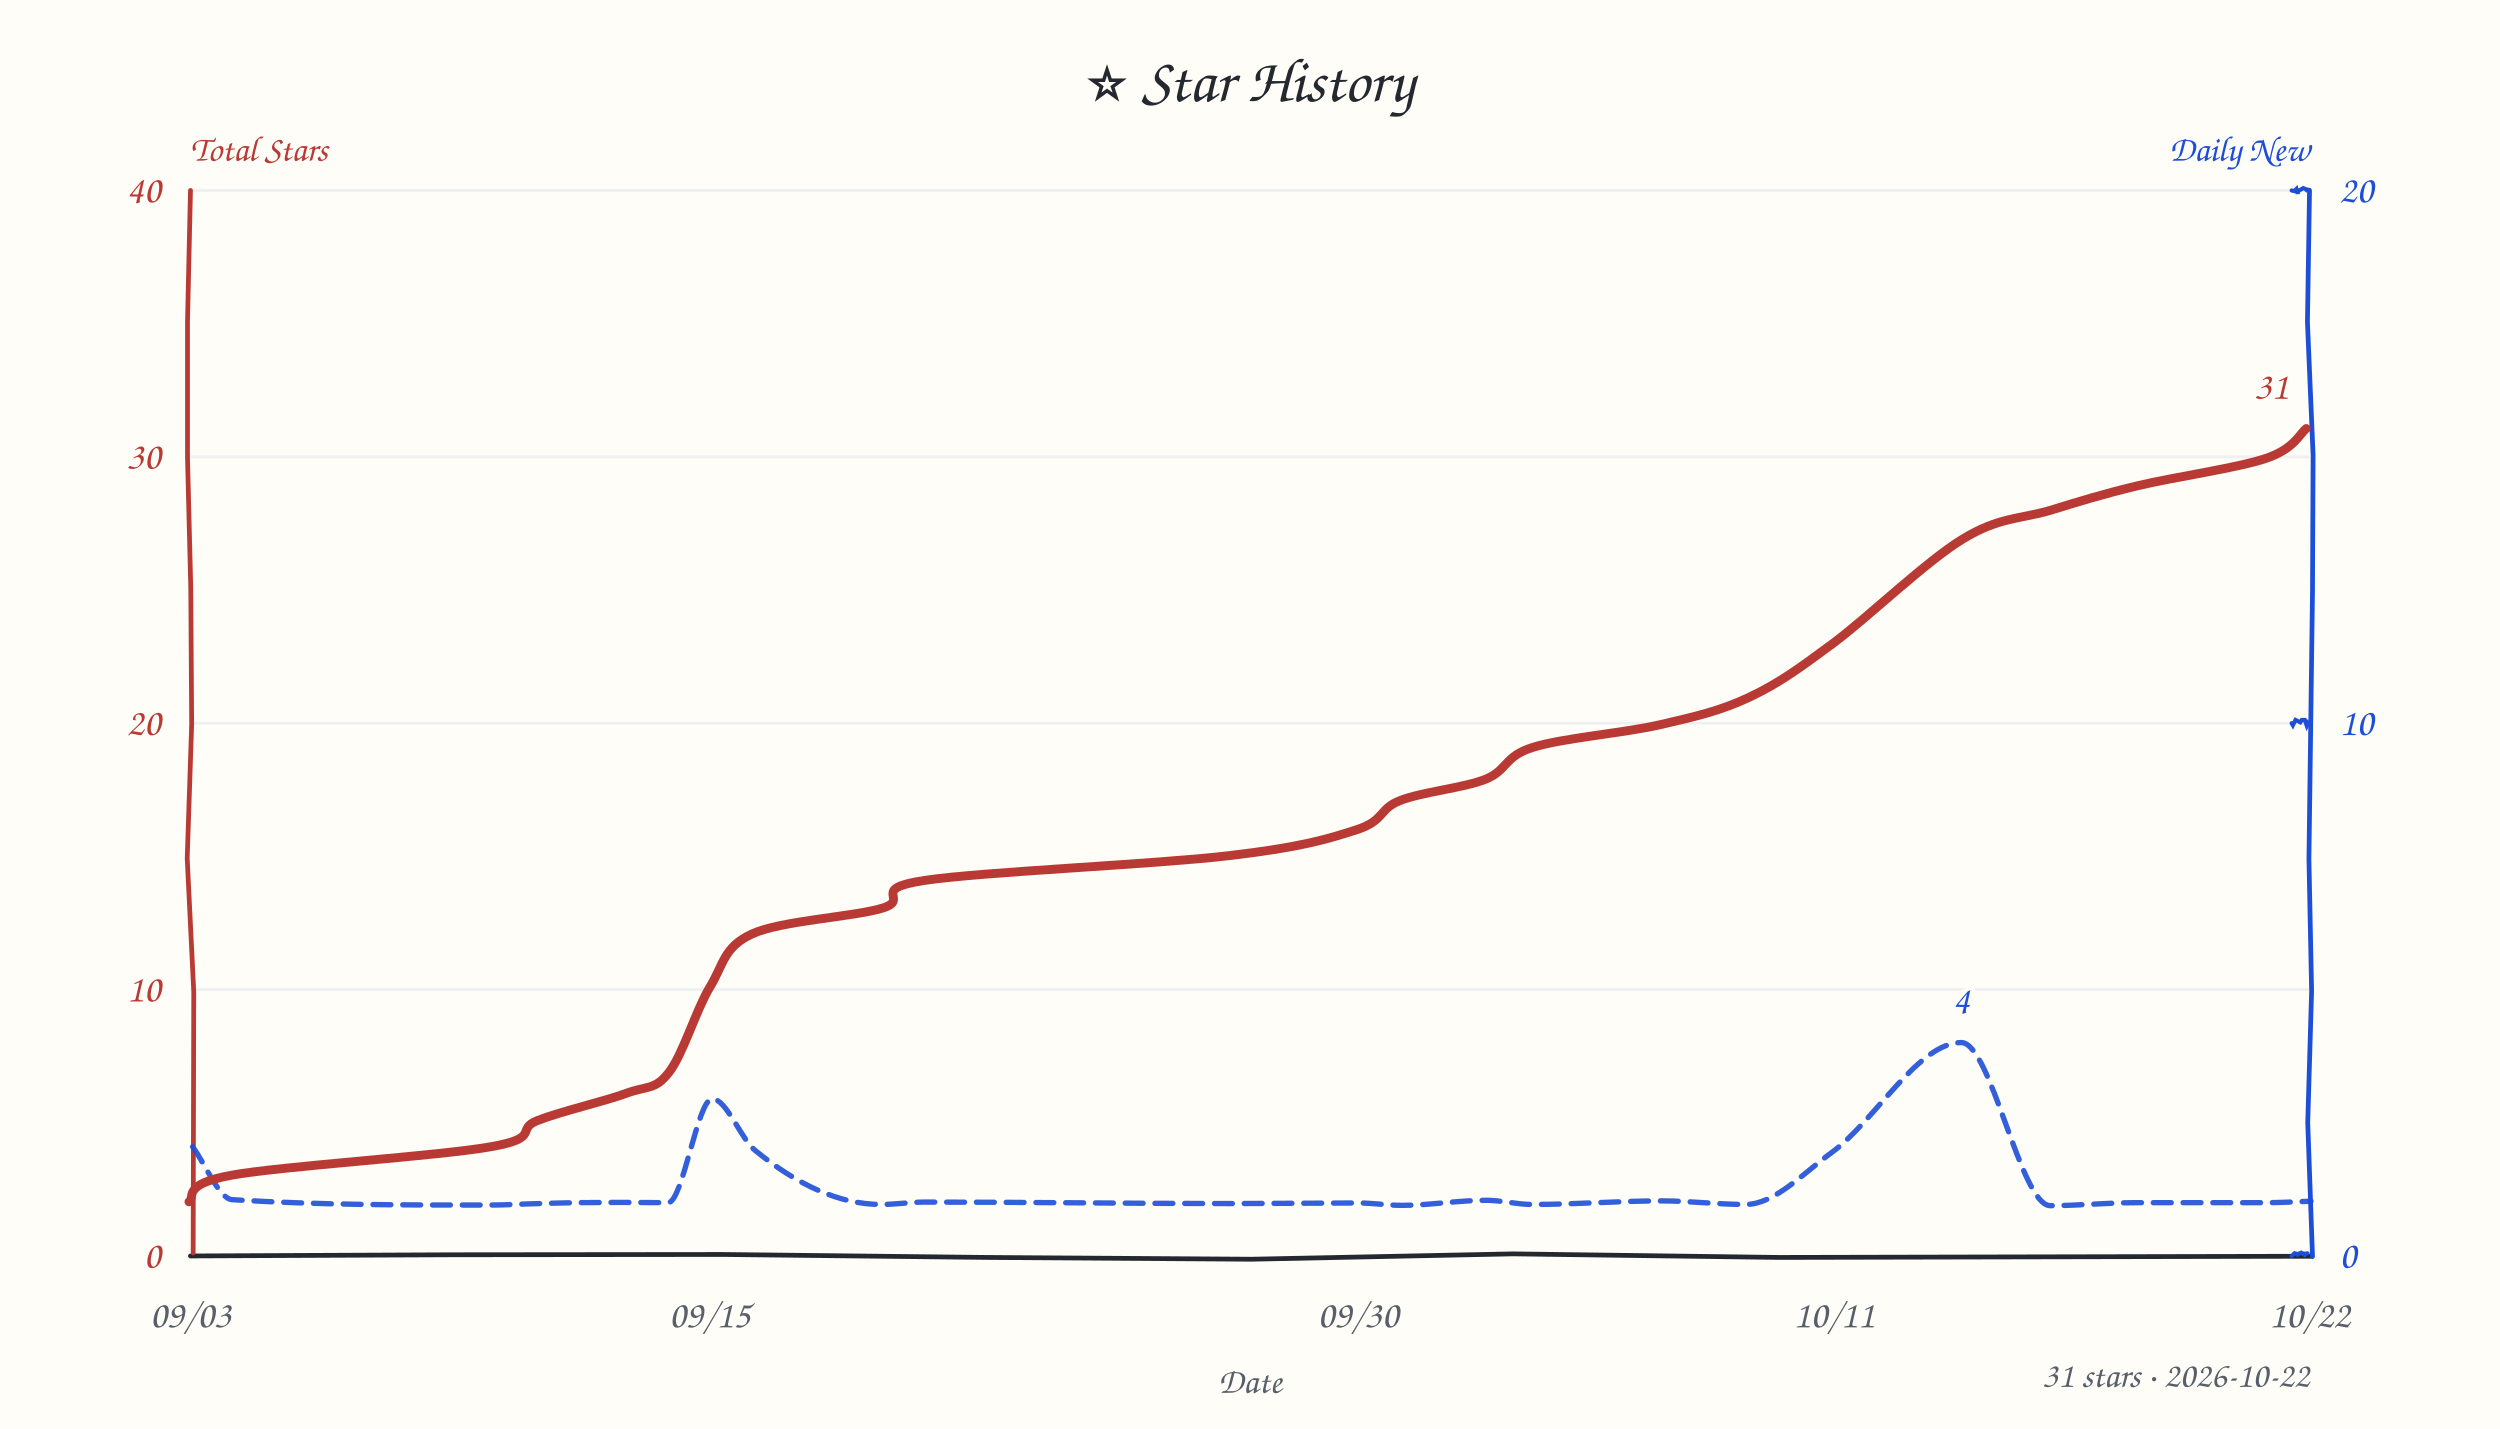
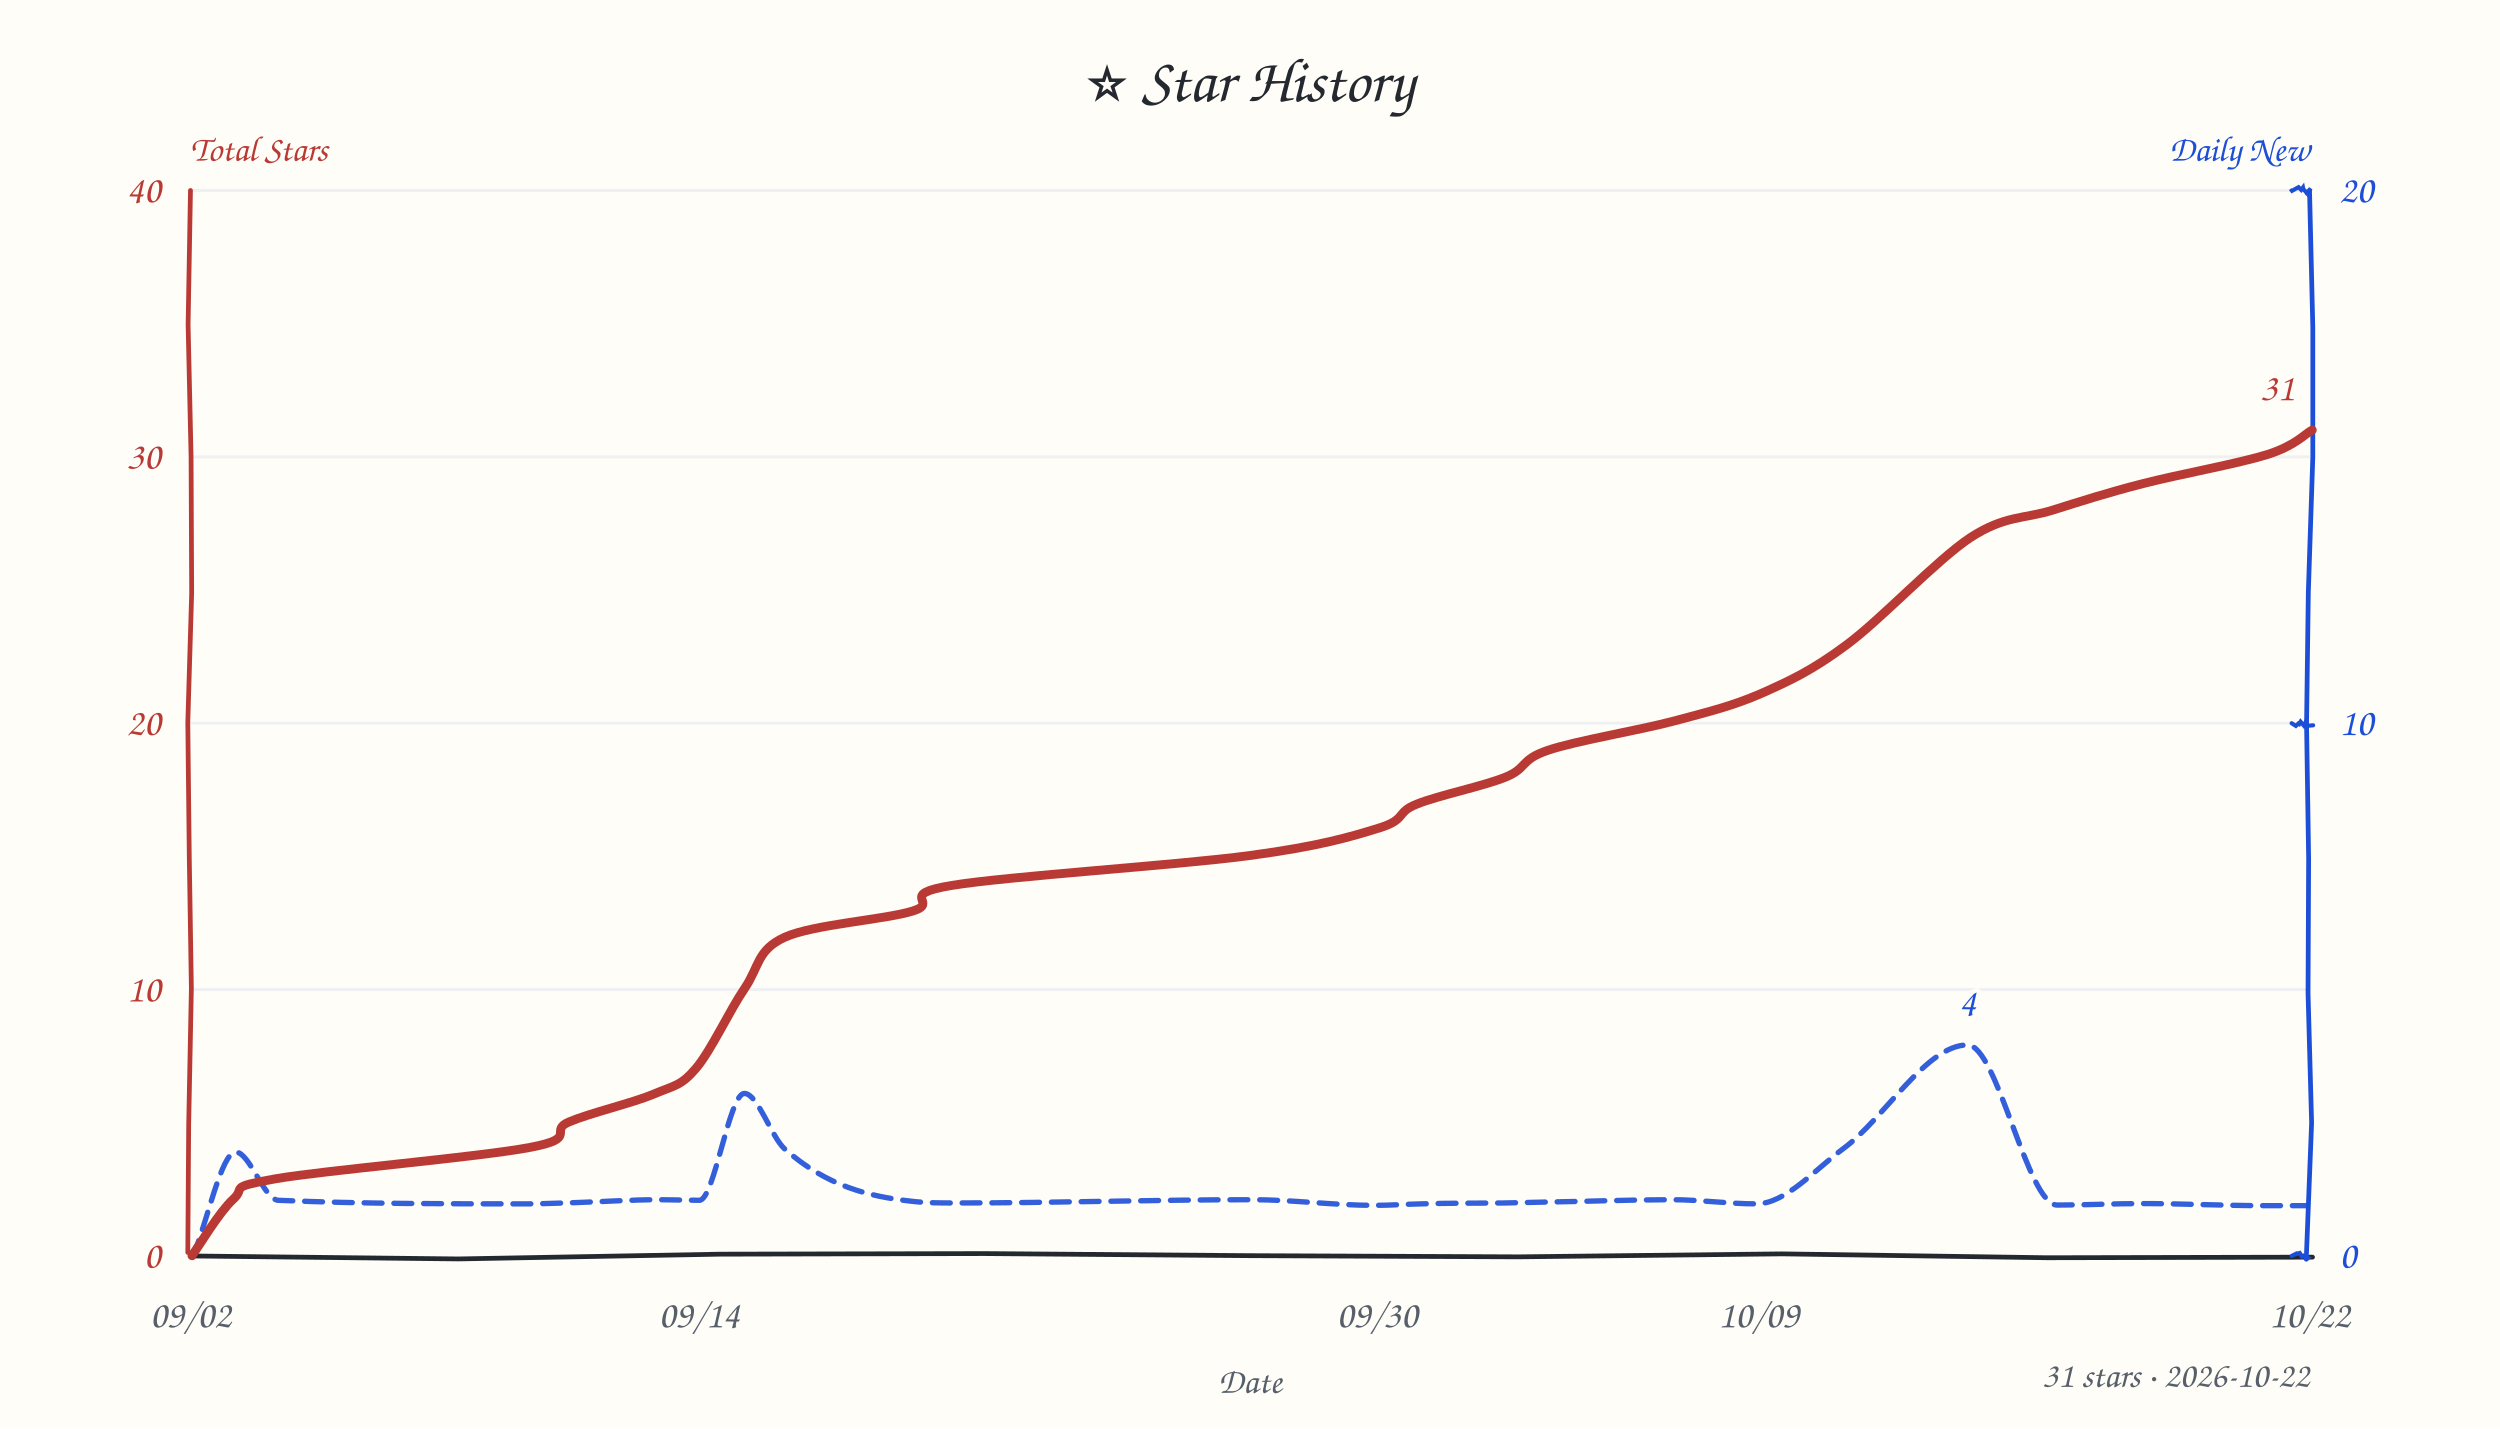
<svg xmlns="http://www.w3.org/2000/svg" width="840" height="480" viewBox="0 0 840 480" fill="#24292f">
  <style>text{font-family:"Comic Sans MS","Comic Sans","Chalkboard SE","Marker Felt","Segoe Print",cursive}</style>
  <rect width="100%" height="100%" fill="#fffdf7" />
  <text x="420" y="34" text-anchor="middle" font-size="21">⭐ Star History</text>
  <text x="64" y="54" font-size="12" font-weight="600" fill="#b93a34">Total Stars</text>
  <text x="776" y="54" text-anchor="end" font-size="12" font-weight="600" fill="#1d4ed8">Daily New</text>
  <line x1="64" y1="332.5" x2="776" y2="332.5" stroke="#e8ebf0" stroke-width="1" opacity="0.7" />
  <line x1="64" y1="243.0" x2="776" y2="243.0" stroke="#e8ebf0" stroke-width="1" opacity="0.7" />
  <line x1="64" y1="153.5" x2="776" y2="153.5" stroke="#e8ebf0" stroke-width="1" opacity="0.7" />
  <line x1="64" y1="64.0" x2="776" y2="64.0" stroke="#e8ebf0" stroke-width="1" opacity="0.7" />
-   <path d="M 64 422 L 152.0 421.6 L 242.8 421.5 L 331.6 422.5 L 420.4 423.1 L 508.4 421.3 L 597.8 422.5 L 686.9 422.3 L 776.6 422.1" stroke="#24292f" stroke-width="1.6" fill="none" stroke-linecap="round" />
-   <path d="M 64 64 L 63.0 108.1 L 63.0 153.8 L 64.1 197.6 L 64.4 243.4 L 62.9 288.4 L 65.1 333.2 L 65.0 378.3 L 64.9 421.0" stroke="#b93a34" stroke-width="1.6" fill="none" stroke-linecap="round" data-axis="total" />
-   <path d="M 776 64 L 775.3 108.2 L 777.2 153.0 L 777.0 198.6 L 776.4 243.8 L 775.8 288.6 L 776.7 333.0 L 775.4 377.2 L 777.0 422.2" stroke="#1d4ed8" stroke-width="1.6" fill="none" stroke-linecap="round" data-axis="daily" />
-   <path d="M 770 422 L 771.0 421.1 L 772.5 421.5 L 771.5 421.6 L 773.2 420.9 L 774.9 422.0 L 773.6 421.1 L 774.6 421.3 L 775.3 421.1" stroke="#1d4ed8" stroke-width="1.4" fill="none" stroke-linecap="round" />
-   <path d="M 770 243 L 770.4 243.7 L 771.3 241.9 L 772.9 242.7 L 773.4 241.9 L 774.4 241.9 L 775.1 243.9 L 775.2 243.7 L 775.1 242.4" stroke="#1d4ed8" stroke-width="1.4" fill="none" stroke-linecap="round" />
-   <path d="M 770 64 L 770.9 64.2 L 771.6 63.5 L 772.0 65.1 L 772.2 64.2 L 773.9 63.2 L 774.8 63.6 L 776.3 63.9 L 775.1 64.0" stroke="#1d4ed8" stroke-width="1.4" fill="none" stroke-linecap="round" />
+   <path d="M 64 422 L 154.0 423.0 L 242.0 421.4 L 330.6 421.2 L 419.7 421.9 L 510.1 422.3 L 598.7 421.3 L 687.8 422.6 L 777.0 422.4" stroke="#24292f" stroke-width="1.6" fill="none" stroke-linecap="round" />
+   <path d="M 64 64 L 63.2 109.1 L 64.2 153.4 L 64.4 199.3 L 63.1 242.8 L 63.6 288.1 L 64.3 332.1 L 63.4 377.7 L 63.1 420.8" stroke="#b93a34" stroke-width="1.6" fill="none" stroke-linecap="round" data-axis="total" />
+   <path d="M 776 64 L 777.1 109.9 L 777.1 153.7 L 775.6 198.9 L 775.0 243.3 L 775.7 288.5 L 775.5 333.7 L 776.7 377.3 L 774.9 423.1" stroke="#1d4ed8" stroke-width="1.6" fill="none" stroke-linecap="round" data-axis="daily" />
+   <path d="M 770 422 L 771.6 421.2 L 771.7 421.3 L 772.7 421.0 L 773.7 422.7 L 773.6 421.8 L 773.5 421.7 L 775.5 422.7 L 775.4 422.8" stroke="#1d4ed8" stroke-width="1.4" fill="none" stroke-linecap="round" />
+   <path d="M 770 243 L 771.4 243.9 L 772.7 242.7 L 772.2 243.9 L 773.0 242.5 L 774.1 243.8 L 775.1 241.9 L 774.7 243.9 L 777.2 243.7" stroke="#1d4ed8" stroke-width="1.4" fill="none" stroke-linecap="round" />
+   <path d="M 770 64 L 769.6 64.4 L 772.3 62.9 L 773.2 63.8 L 773.8 63.0 L 773.9 63.5 L 775.3 65.1 L 776.4 63.3 L 775.1 65.0" stroke="#1d4ed8" stroke-width="1.4" fill="none" stroke-linecap="round" />
  <text x="54" y="426.0" text-anchor="end" font-size="13" fill="#b93a34" data-axis="total">0</text>
  <text x="54" y="336.5" text-anchor="end" font-size="13" fill="#b93a34" data-axis="total">10</text>
  <text x="54" y="247.0" text-anchor="end" font-size="13" fill="#b93a34" data-axis="total">20</text>
  <text x="54" y="157.5" text-anchor="end" font-size="13" fill="#b93a34" data-axis="total">30</text>
  <text x="54" y="68.0" text-anchor="end" font-size="13" fill="#b93a34" data-axis="total">40</text>
  <text x="786" y="426.0" text-anchor="start" font-size="13" fill="#1d4ed8" data-axis="daily">0</text>
  <text x="786" y="247.0" text-anchor="start" font-size="13" fill="#1d4ed8" data-axis="daily">10</text>
  <text x="786" y="68.0" text-anchor="start" font-size="13" fill="#1d4ed8" data-axis="daily">20</text>
-   <text x="64.0" y="446" text-anchor="middle" font-size="13" fill="#57606a">09/03</text>
-   <text x="238.4" y="446" text-anchor="middle" font-size="13" fill="#57606a">09/15</text>
-   <text x="456.3" y="446" text-anchor="middle" font-size="13" fill="#57606a">09/30</text>
-   <text x="616.2" y="446" text-anchor="middle" font-size="13" fill="#57606a">10/11</text>
+   <text x="64.0" y="446" text-anchor="middle" font-size="13" fill="#57606a">09/02</text>
+   <text x="234.9" y="446" text-anchor="middle" font-size="13" fill="#57606a">09/14</text>
+   <text x="462.7" y="446" text-anchor="middle" font-size="13" fill="#57606a">09/30</text>
+   <text x="590.9" y="446" text-anchor="middle" font-size="13" fill="#57606a">10/09</text>
  <text x="776.0" y="446" text-anchor="middle" font-size="13" fill="#57606a">10/22</text>
  <text x="420" y="468" font-size="12" fill="#57606a" text-anchor="middle">Date</text>
-   <path d="M 64.7 385.3 C 69.1 391.2, 73.6 402.9, 78.1 403.1 C 106.9 404.9, 135.8 404.9, 164.7 404.9 C 170.2 404.9, 175.8 404.5, 181.3 404.4 C 190.3 404.1, 199.4 404.0, 208.4 404.0 C 213.8 404.0, 219.1 404.1, 224.5 404.1 C 229.4 404.1, 234.4 369.2, 239.3 369.2 C 244.1 369.2, 248.9 382.7, 253.8 386.6 C 267.9 398.1, 282.0 404.7, 296.1 404.7 C 301.0 404.7, 305.8 403.9, 310.7 403.9 C 345.0 403.9, 379.4 404.4, 413.7 404.4 C 427.9 404.4, 442.2 404.2, 456.4 404.2 C 461.3 404.2, 466.2 405.0, 471.0 405.0 C 480.4 405.0, 489.9 403.3, 499.3 403.3 C 504.5 403.3, 509.6 404.7, 514.8 404.7 C 529.3 404.7, 543.8 403.5, 558.4 403.5 C 567.8 403.5, 577.1 404.7, 586.5 404.7 C 596.2 404.7, 605.9 394.2, 615.5 387.2 C 630.0 376.6, 644.5 350.3, 659.0 350.3 C 669.0 350.3, 678.9 405.1, 688.9 405.1 C 698.5 405.1, 708.0 404.1, 717.6 404.1 C 732.1 404.1, 746.6 404.1, 761.0 404.1 C 766.2 404.1, 771.4 403.8, 776.5 403.6" fill="none" stroke="#1d4ed8" stroke-width="1.8" stroke-dasharray="6 4" stroke-linecap="round" stroke-linejoin="round" opacity="0.9" />
-   <path d="M 63.5 403.8 C 65.8 402.3, 60.7 398.0, 77.6 394.9 C 94.5 391.8, 147.8 388.4, 164.9 385.3 C 182.1 382.3, 173.0 379.5, 180.6 376.5 C 188.2 373.5, 202.9 370.1, 210.3 367.4 C 217.6 364.7, 220.0 366.4, 224.7 360.4 C 229.4 354.5, 233.8 339.5, 238.5 331.7 C 243.2 324.0, 243.1 318.2, 252.7 313.8 C 262.4 309.3, 286.9 308.1, 296.6 305.1 C 306.2 302.1, 291.4 298.7, 310.8 295.8 C 330.2 292.9, 388.7 290.4, 412.9 287.5 C 437.1 284.7, 446.2 281.9, 455.8 278.8 C 465.4 275.7, 463.2 271.8, 470.4 269.0 C 477.6 266.1, 491.7 264.8, 499.2 261.8 C 506.6 258.8, 505.3 254.1, 515.1 251.1 C 524.9 248.0, 545.7 246.3, 557.8 243.5 C 569.9 240.7, 578.2 238.8, 587.9 234.2 C 597.6 229.6, 604.1 224.9, 616.0 216.1 C 627.9 207.2, 647.3 188.5, 659.5 181.1 C 671.6 173.7, 679.0 174.4, 688.8 171.5 C 698.6 168.5, 706.2 166.1, 718.3 163.2 C 730.4 160.3, 752.0 157.2, 761.4 154.0 C 770.9 150.8, 772.7 145.7, 774.9 144.0" fill="none" stroke="#b93a34" stroke-width="3" stroke-linecap="round" />
-   <text x="768.9" y="134.0" text-anchor="end" font-size="13" font-weight="600" fill="#b93a34" stroke="#fffdf7" stroke-width="3" paint-order="stroke" stroke-linejoin="round" data-peak="total">31</text>
-   <text x="659.0" y="340.3" text-anchor="middle" font-size="13" font-weight="600" fill="#1d4ed8" stroke="#fffdf7" stroke-width="3" paint-order="stroke" stroke-linejoin="round" data-peak="daily">4</text>
+   <path d="M 64.7 422.5 C 69.6 410.7, 74.4 387.1, 79.2 387.1 C 83.9 387.1, 88.7 403.1, 93.5 403.3 C 121.5 404.5, 149.5 404.5, 177.5 404.5 C 182.6 404.5, 187.6 404.2, 192.6 404.1 C 202.3 403.8, 211.9 403.1, 221.6 403.1 C 226.0 403.1, 230.5 403.3, 235.0 403.3 C 240.0 403.3, 245.0 367.4, 250.1 367.4 C 254.6 367.4, 259.1 381.9, 263.6 386.0 C 277.8 398.6, 292.0 402.0, 306.1 403.6 C 311.1 404.2, 316.1 404.2, 321.0 404.2 C 354.3 404.2, 387.5 403.1, 420.8 403.1 C 434.4 403.1, 448.1 405.0, 461.8 405.0 C 467.1 405.0, 472.4 404.6, 477.6 404.5 C 486.9 404.2, 496.1 404.3, 505.4 404.2 C 509.9 404.1, 514.5 404.0, 519.1 403.9 C 533.4 403.7, 547.7 403.1, 561.9 403.1 C 571.3 403.1, 580.7 404.5, 590.1 404.5 C 599.9 404.5, 609.7 393.1, 619.4 385.9 C 633.3 375.7, 647.2 351.1, 661.1 351.1 C 671.1 351.1, 681.2 404.9, 691.2 404.9 C 700.7 404.9, 710.2 404.4, 719.8 404.4 C 733.5 404.4, 747.2 405.1, 761.0 405.1 C 765.7 405.1, 770.4 405.1, 775.1 405.1" fill="none" stroke="#1d4ed8" stroke-width="1.8" stroke-dasharray="6 4" stroke-linecap="round" stroke-linejoin="round" opacity="0.9" />
+   <path d="M 64.5 421.9 C 66.8 418.8, 73.6 407.3, 78.3 403.0 C 83.0 398.8, 75.8 399.1, 92.4 396.1 C 109.1 393.2, 161.8 388.7, 178.2 385.5 C 194.7 382.4, 184.2 380.0, 191.1 377.0 C 198.1 374.0, 212.6 370.6, 219.7 367.6 C 226.8 364.6, 228.8 364.9, 233.9 358.9 C 238.9 353.0, 245.2 339.4, 250.2 332.1 C 255.2 324.7, 254.3 319.2, 263.7 314.9 C 273.2 310.6, 297.4 309.0, 306.7 306.1 C 316.1 303.2, 300.9 300.6, 319.8 297.5 C 338.6 294.4, 395.7 290.7, 419.6 287.5 C 443.6 284.3, 454.0 281.1, 463.4 278.2 C 472.8 275.3, 468.9 273.0, 476.0 270.2 C 483.1 267.3, 498.6 264.1, 505.9 261.1 C 513.3 258.1, 510.6 255.3, 520.1 252.1 C 529.5 248.9, 550.7 245.4, 562.7 242.2 C 574.6 239.0, 582.1 237.2, 591.8 233.0 C 601.4 228.7, 608.7 225.4, 620.4 216.7 C 632.2 208.0, 650.6 188.2, 662.1 180.6 C 673.7 173.1, 680.1 174.4, 689.7 171.4 C 699.3 168.4, 707.9 165.6, 720.0 162.5 C 732.0 159.4, 752.4 155.7, 761.9 152.7 C 771.3 149.7, 774.4 145.8, 776.9 144.5" fill="none" stroke="#b93a34" stroke-width="3" stroke-linecap="round" />
+   <text x="770.9" y="134.5" text-anchor="end" font-size="13" font-weight="600" fill="#b93a34" stroke="#fffdf7" stroke-width="3" paint-order="stroke" stroke-linejoin="round" data-peak="total">31</text>
+   <text x="661.1" y="341.1" text-anchor="middle" font-size="13" font-weight="600" fill="#1d4ed8" stroke="#fffdf7" stroke-width="3" paint-order="stroke" stroke-linejoin="round" data-peak="daily">4</text>
  <text x="776" y="466" text-anchor="end" font-size="12" fill="#57606a">31 stars · 2026-10-22</text>
</svg>
